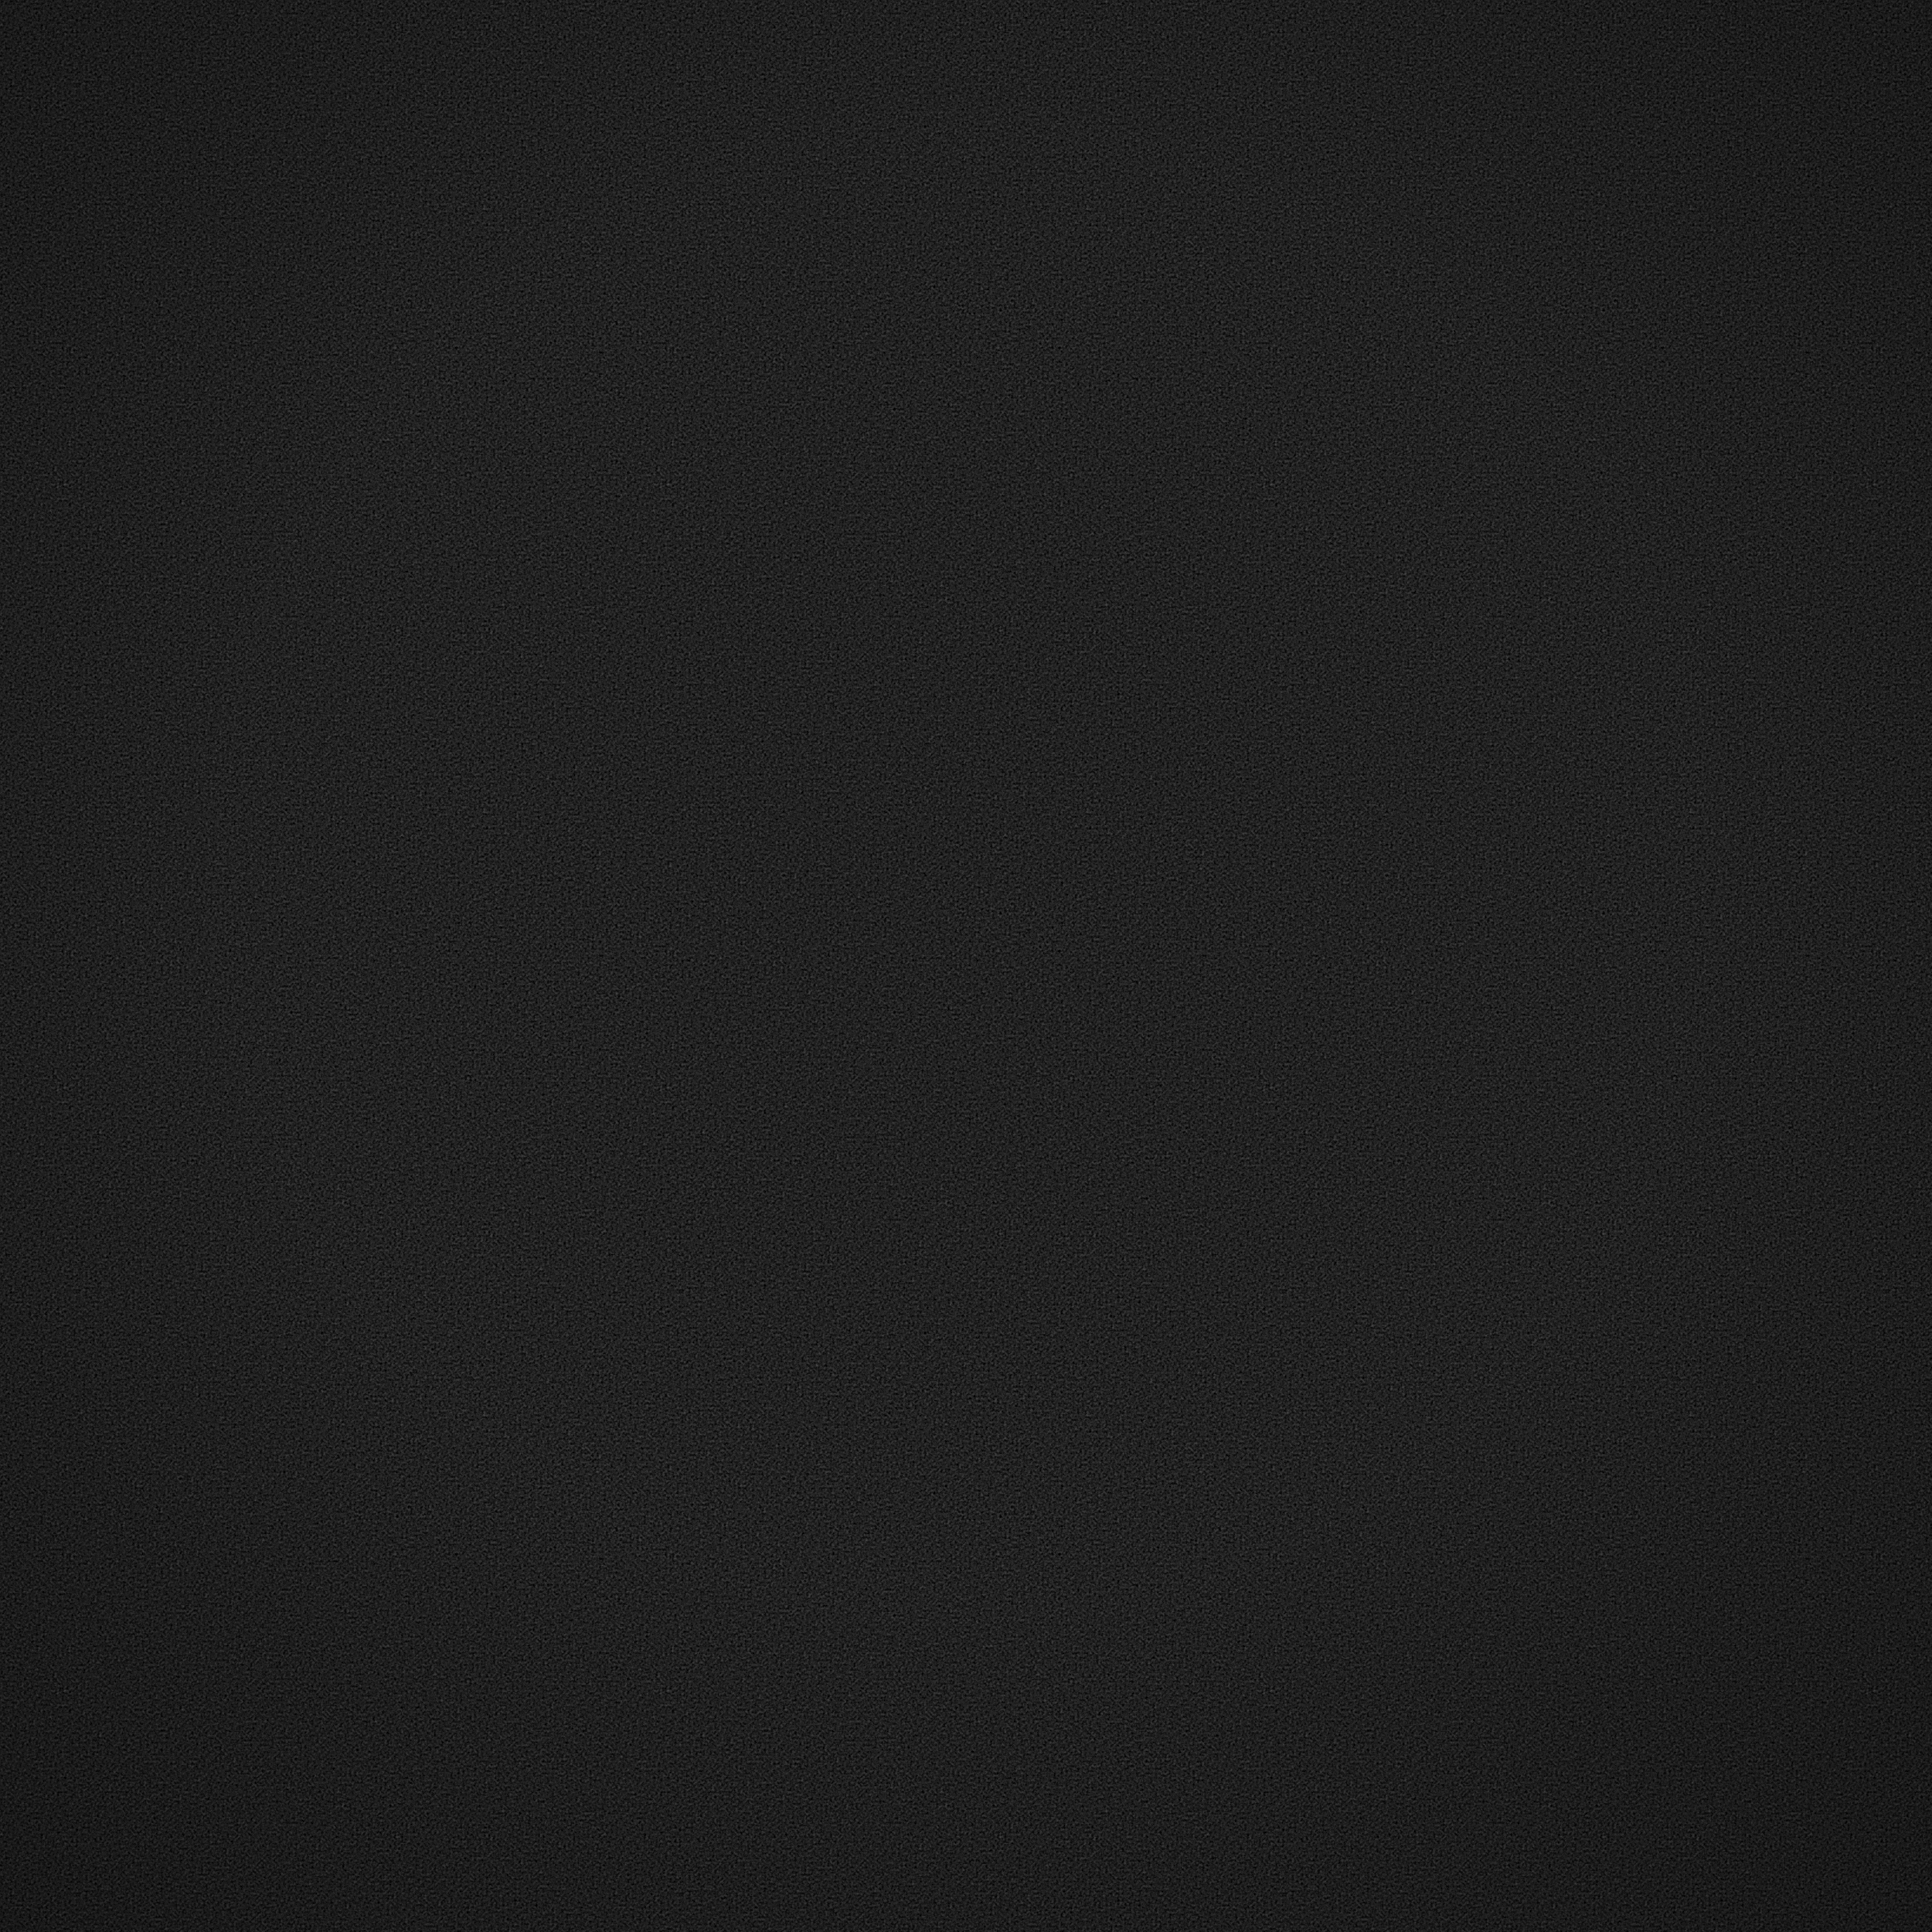
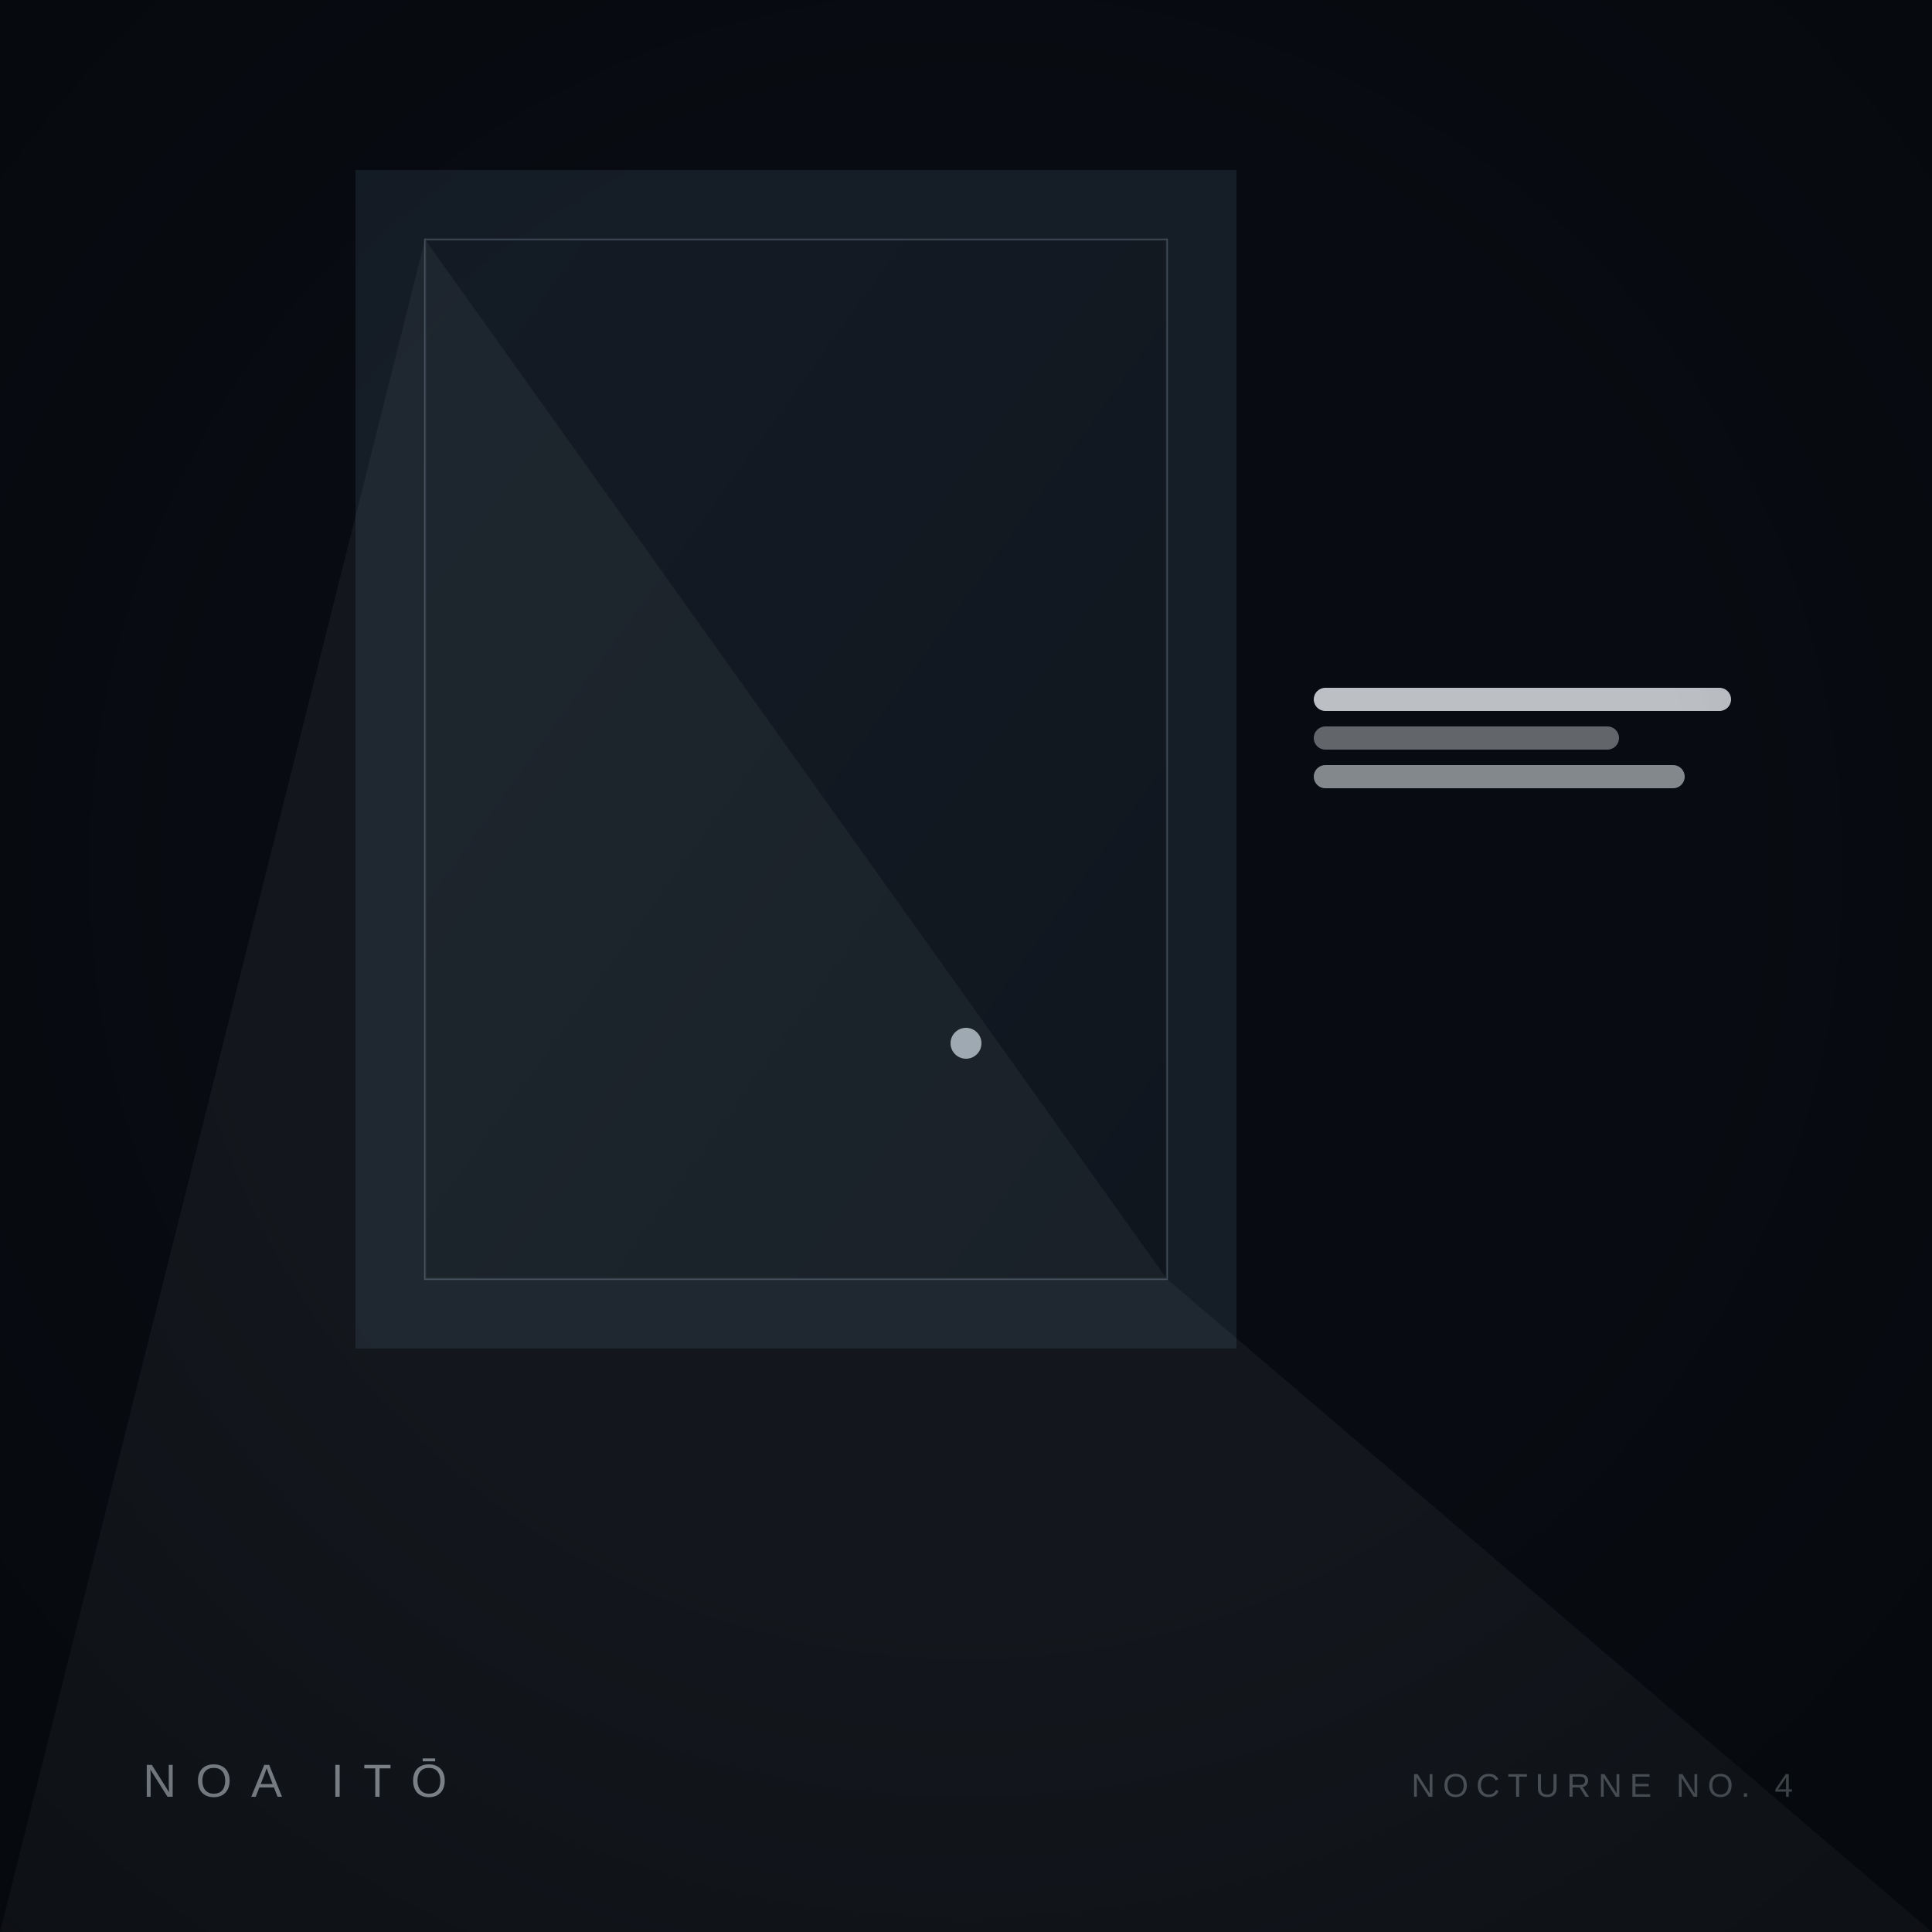
<svg xmlns="http://www.w3.org/2000/svg" viewBox="0 0 1000 1000" width="1000" height="1000">
  <defs>
    <linearGradient id="bg-nocturne" x1="0" y1="0" x2="1" y2="1">
      <stop offset="0" stop-color="#101722" stop-opacity="1" />
      <stop offset="1" stop-color="#06090E" stop-opacity="1" />
    </linearGradient>
    <filter id="grain-nocturne" x="0" y="0" width="100%" height="100%">
      <feTurbulence type="fractalNoise" baseFrequency=".82" numOctaves="3" stitchTiles="stitch" result="noise" />
      <feColorMatrix in="noise" type="saturate" values="0" />
      <feComponentTransfer>
        <feFuncA type="linear" slope=".14" />
      </feComponentTransfer>
      <feBlend in="SourceGraphic" mode="soft-light" />
    </filter>
    <filter id="blur-nocturne" x="-30%" y="-30%" width="160%" height="160%">
      <feGaussianBlur stdDeviation="42" />
    </filter>
    <filter id="blur-wide-nocturne" x="-50%" y="-50%" width="200%" height="200%">
      <feGaussianBlur stdDeviation="90" />
    </filter>
    <radialGradient id="vig" cx="50%" cy="45%" r="75%">
      <stop offset="50%" stop-color="#000" stop-opacity="0" />
      <stop offset="100%" stop-color="#000" stop-opacity=".5" />
    </radialGradient>
  </defs>
  <rect width="1000" height="1000" fill="url(#bg-nocturne)" />
  <rect width="1000" height="1000" fill="#080C12" />
  <rect x="184" y="88" width="456" height="610" fill="#465A70" opacity=".22" />
  <rect x="220" y="124" width="384" height="538" fill="none" stroke="#A9BDD0" opacity=".3" />
  <path d="M220 124 H604 V662 H220Z" fill="url(#bg-nocturne)" opacity=".35" />
  <path d="M220 124 L0 1000 H1000 L604 662Z" fill="#C8D5DE" opacity=".055" />
  <g fill="#E8EEF1">
    <rect x="680" y="356" width="216" height="12" rx="6" opacity=".8" />
    <rect x="680" y="376" width="158" height="12" rx="6" opacity=".4" />
    <rect x="680" y="396" width="192" height="12" rx="6" opacity=".55" />
  </g>
  <circle cx="500" cy="540" r="8" fill="#D7E3EA" opacity=".7" />
  <text x="74" y="930" font-family="Arial, sans-serif" font-size="24" letter-spacing="10" fill="#DDE8EF" opacity=".6">NOA ITŌ</text>
  <text x="928" y="930" text-anchor="end" font-family="Arial, sans-serif" font-size="17" letter-spacing="4" fill="#DDE8EF" opacity=".32">NOCTURNE NO. 4</text>
-   <rect width="1000" height="1000" filter="url(#grain-nocturne)" opacity="1" />
  <rect width="1000" height="1000" fill="url(#vig)" opacity=".6" />
</svg>
